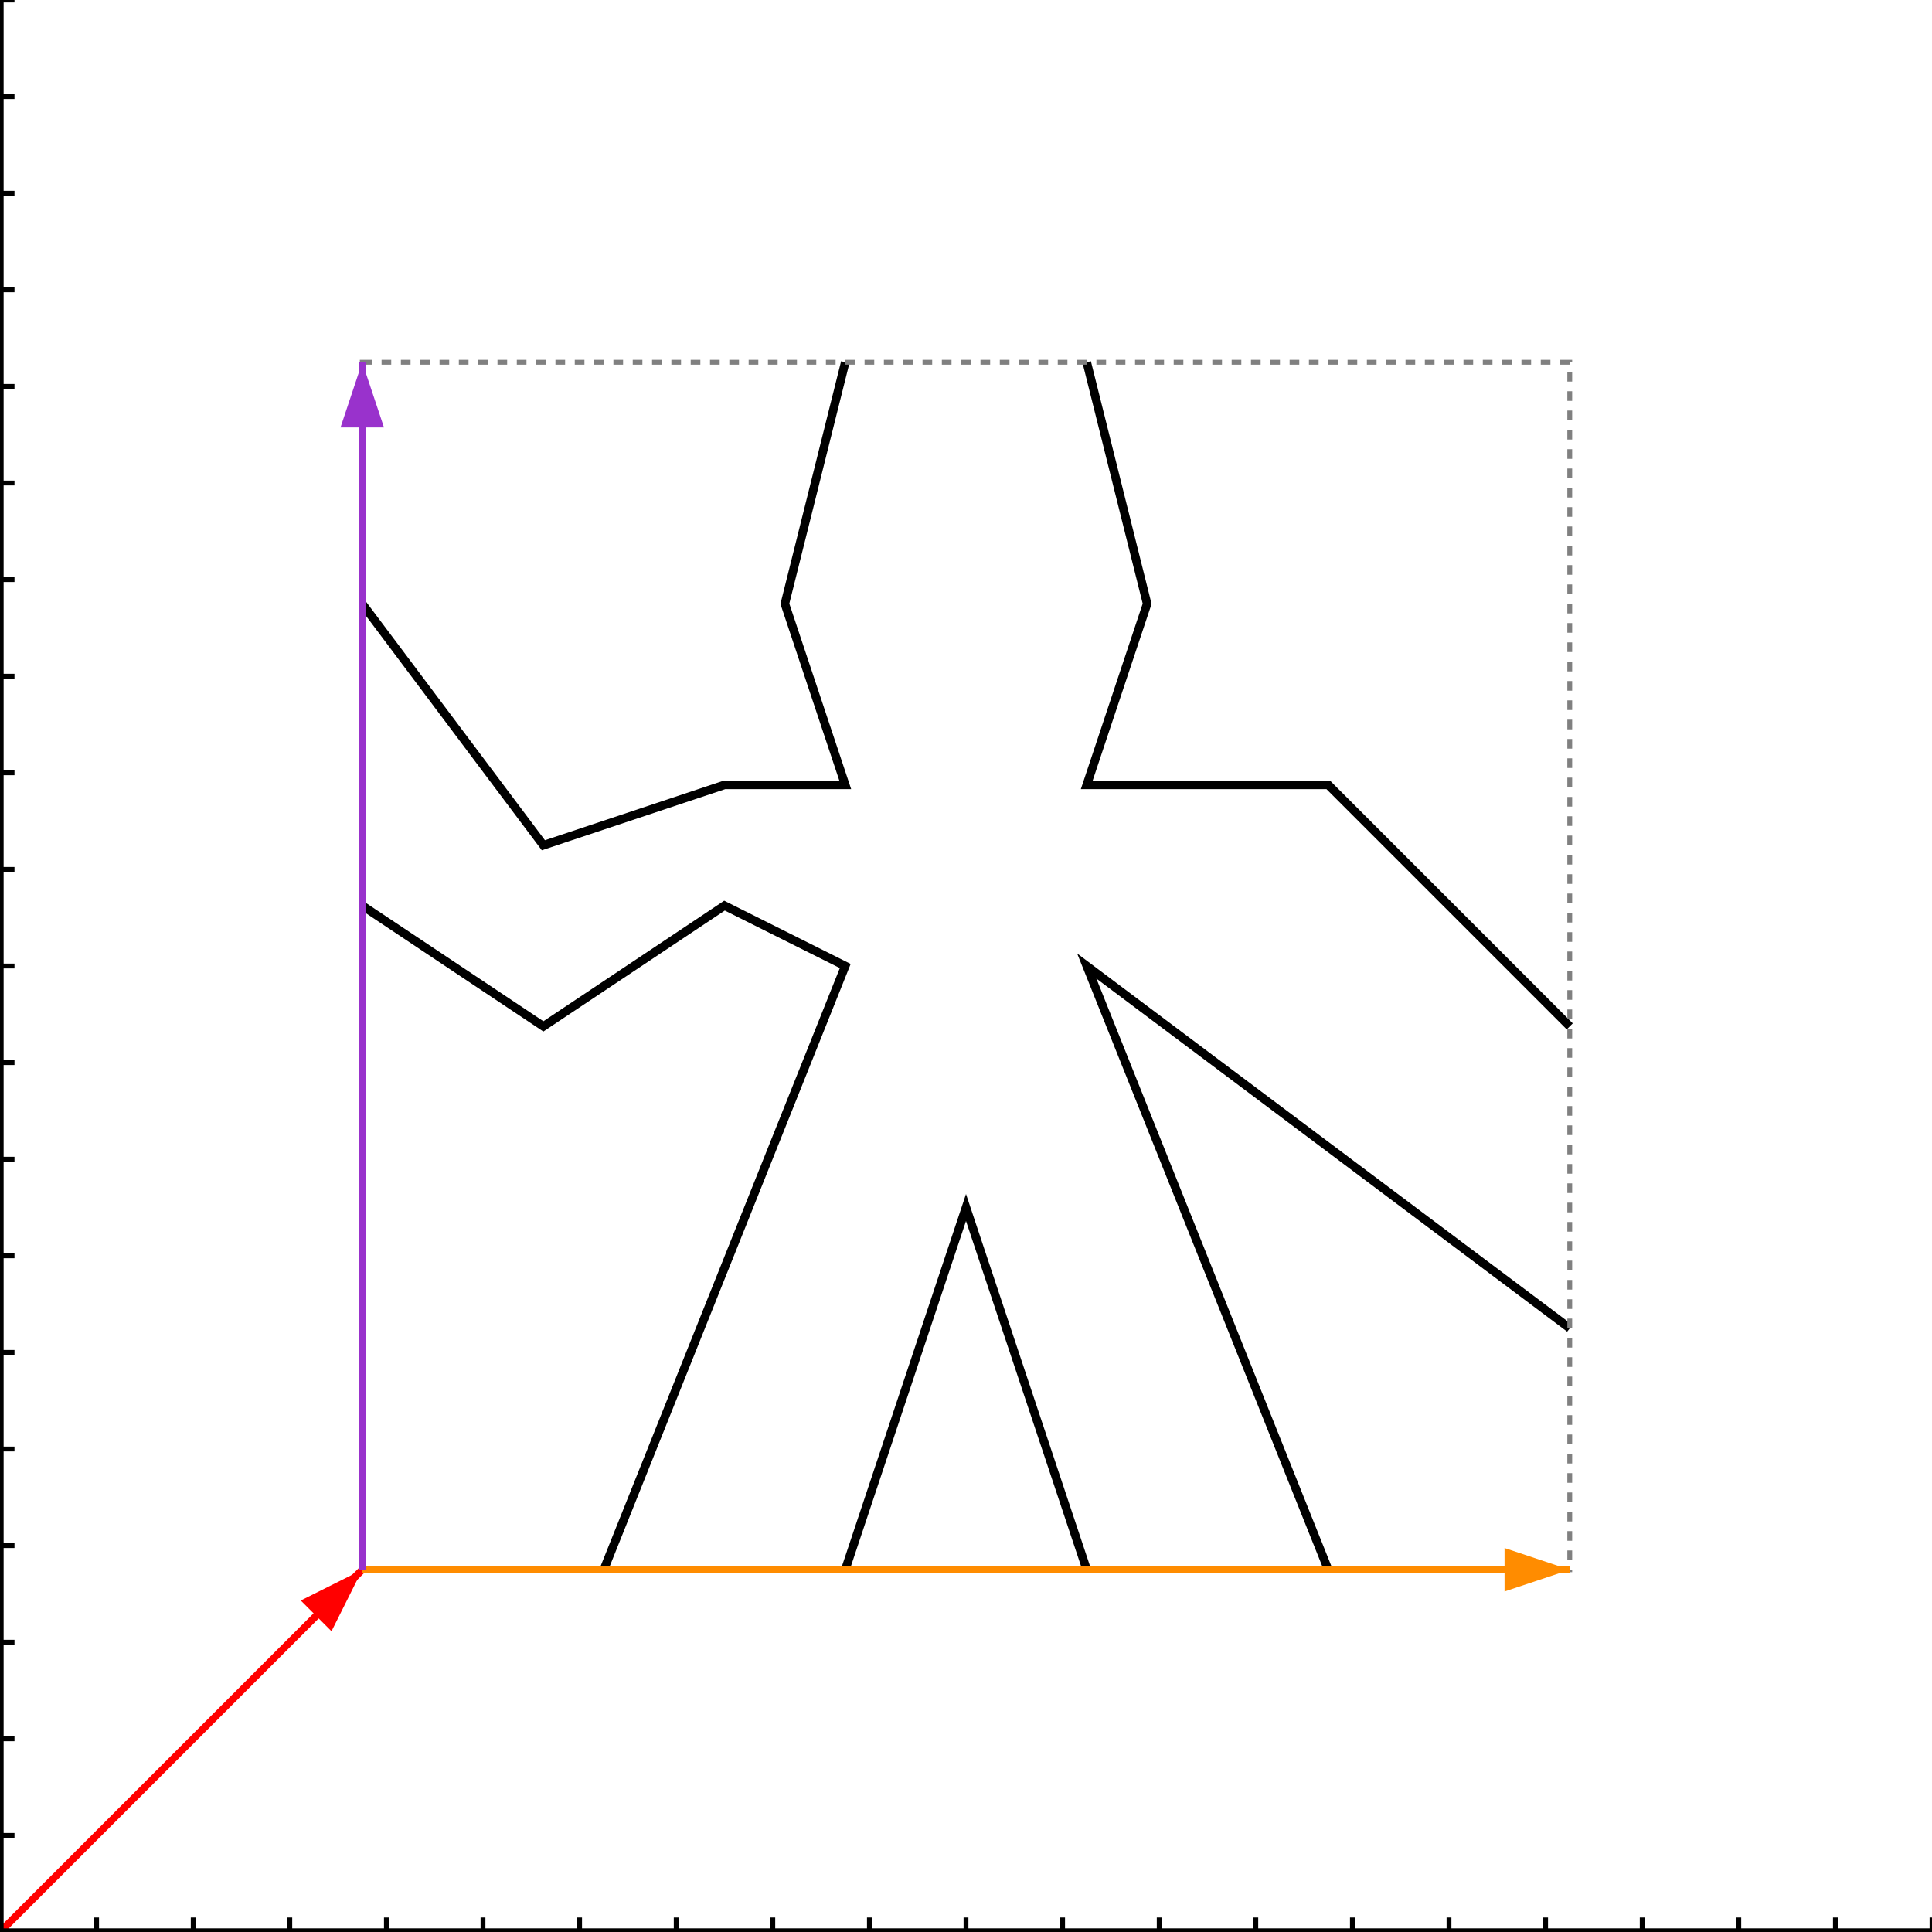
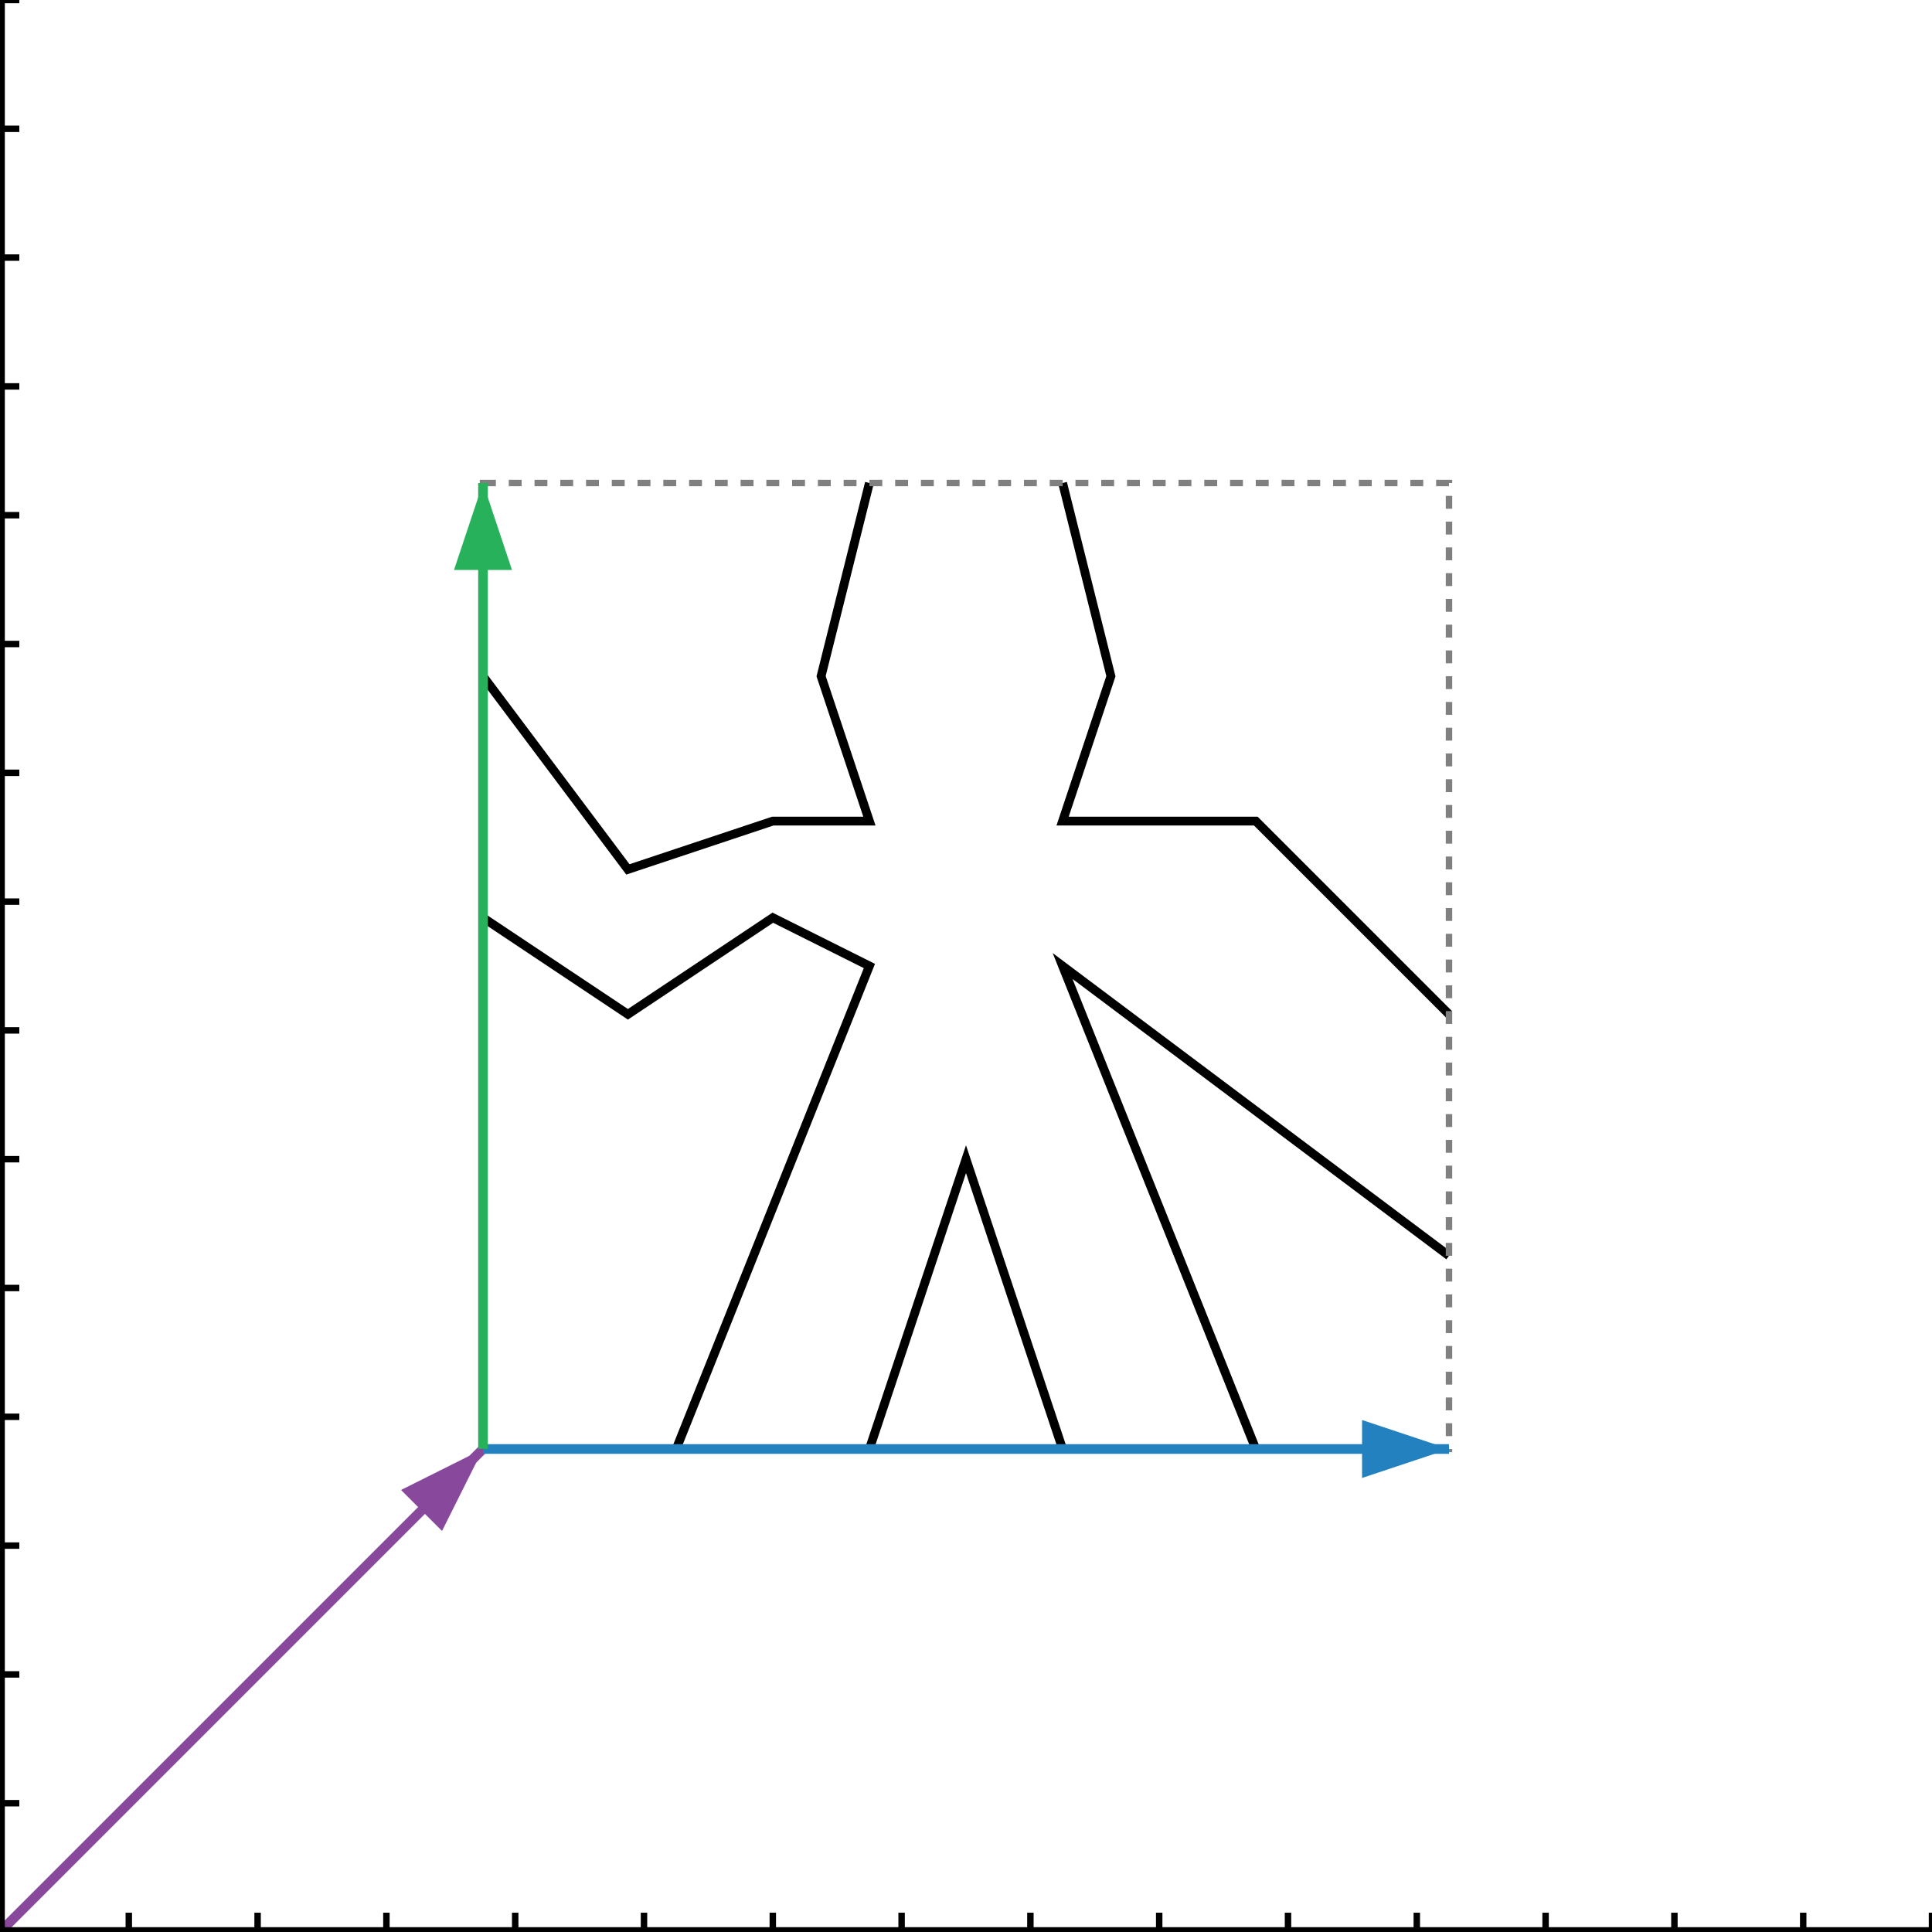
- <svg xmlns="http://www.w3.org/2000/svg" version="1.1" x="0" y="0" width="400" height="400">
+ <svg xmlns="http://www.w3.org/2000/svg" version="1.1" x="0" y="0" width="300" height="300">
  <defs>
    <marker id="a-arrow" markerWidth="10" markerHeight="10" refX="9" refY="3" orient="auto" markerUnits="strokeWidth">
-       <path d="M0,0 L0,6 L9,3 z" fill="#f00" />
+       <path d="M0,0 L0,6 L9,3 z" fill="#88499c" />
    </marker>
    <marker id="b-arrow" markerWidth="10" markerHeight="10" refX="9" refY="3" orient="auto" markerUnits="strokeWidth">
-       <path d="M0,0 L0,6 L9,3 z" fill="#FF8C00" />
+       <path d="M0,0 L0,6 L9,3 z" fill="#2381bf" />
    </marker>
    <marker id="c-arrow" markerWidth="10" markerHeight="10" refX="9" refY="3" orient="auto" markerUnits="strokeWidth">
-       <path d="M0,0 L0,6 L9,3 z" fill="#9932CC" />
+       <path d="M0,0 L0,6 L9,3 z" fill="#27b15b" />
    </marker>
  </defs>
-   <polyline stroke="Black" stroke-width="1.768" fill="None" points="75,187.5 112.5,212.5 150,187.5 175,200 125,325" />
-   <polyline stroke="Black" stroke-width="1.768" fill="None" points="75,125 112.5,175 150,162.5 175,162.5 162.5,125 175,75" />
-   <polyline stroke="Black" stroke-width="1.768" fill="None" points="225,75 237.5,125 225,162.5 275,162.5 325,212.5" />
-   <polyline stroke="Black" stroke-width="1.768" fill="None" points="325,275 225,200 275,325" />
-   <polyline stroke="Black" stroke-width="1.768" fill="None" points="175,325 200,250 225,325" />
-   <polyline stroke="Grey" stroke-width="1" stroke-dasharray="2,2" fill="None" points="75,325 325,325 325,75 75,75 75,325" />
-   <line x1="0" y1="400" x2="75" y2="325" stroke="#f00" stroke-width="1.5" marker-end="url(#a-arrow)" />
-   <line x1="75" y1="325" x2="325" y2="325" stroke="#FF8C00" stroke-width="1.5" marker-end="url(#b-arrow)" />
-   <line x1="75" y1="325" x2="75" y2="75" stroke="#9932CC" stroke-width="1.5" marker-end="url(#c-arrow)" />
-   <line x1="0" y1="400" x2="400" y2="400" stroke="black" stroke-width="1.5" />
-   <line x1="0" y1="0" x2="0" y2="400" stroke="black" stroke-width="1.5" />
-   <line x1="0" y1="400" x2="0" y2="397" stroke="black" stroke-width="1.0" />
-   <line x1="20" y1="400" x2="20" y2="397" stroke="black" stroke-width="1.0" />
-   <line x1="40" y1="400" x2="40" y2="397" stroke="black" stroke-width="1.0" />
-   <line x1="60" y1="400" x2="60" y2="397" stroke="black" stroke-width="1.0" />
-   <line x1="80" y1="400" x2="80" y2="397" stroke="black" stroke-width="1.0" />
-   <line x1="100" y1="400" x2="100" y2="397" stroke="black" stroke-width="1.0" />
-   <line x1="120" y1="400" x2="120" y2="397" stroke="black" stroke-width="1.0" />
-   <line x1="140" y1="400" x2="140" y2="397" stroke="black" stroke-width="1.0" />
-   <line x1="160" y1="400" x2="160" y2="397" stroke="black" stroke-width="1.0" />
-   <line x1="180" y1="400" x2="180" y2="397" stroke="black" stroke-width="1.0" />
-   <line x1="200" y1="400" x2="200" y2="397" stroke="black" stroke-width="1.0" />
-   <line x1="220" y1="400" x2="220" y2="397" stroke="black" stroke-width="1.0" />
-   <line x1="240" y1="400" x2="240" y2="397" stroke="black" stroke-width="1.0" />
-   <line x1="260" y1="400" x2="260" y2="397" stroke="black" stroke-width="1.0" />
-   <line x1="280" y1="400" x2="280" y2="397" stroke="black" stroke-width="1.0" />
-   <line x1="300" y1="400" x2="300" y2="397" stroke="black" stroke-width="1.0" />
-   <line x1="320" y1="400" x2="320" y2="397" stroke="black" stroke-width="1.0" />
-   <line x1="340" y1="400" x2="340" y2="397" stroke="black" stroke-width="1.0" />
-   <line x1="360" y1="400" x2="360" y2="397" stroke="black" stroke-width="1.0" />
-   <line x1="380" y1="400" x2="380" y2="397" stroke="black" stroke-width="1.0" />
-   <line x1="400" y1="400" x2="400" y2="397" stroke="black" stroke-width="1.0" />
-   <line x1="0" y1="400" x2="3" y2="400" stroke="black" stroke-width="1.0" />
-   <line x1="0" y1="380" x2="3" y2="380" stroke="black" stroke-width="1.0" />
-   <line x1="0" y1="360" x2="3" y2="360" stroke="black" stroke-width="1.0" />
-   <line x1="0" y1="340" x2="3" y2="340" stroke="black" stroke-width="1.0" />
-   <line x1="0" y1="320" x2="3" y2="320" stroke="black" stroke-width="1.0" />
+   <polyline stroke="Black" stroke-width="1.369" fill="None" points="75,142.5 97.5,157.5 120,142.5 135,150 105,225" />
+   <polyline stroke="Black" stroke-width="1.369" fill="None" points="75,105 97.5,135 120,127.5 135,127.5 127.5,105 135,75" />
+   <polyline stroke="Black" stroke-width="1.369" fill="None" points="165,75 172.5,105 165,127.5 195,127.5 225,157.5" />
+   <polyline stroke="Black" stroke-width="1.369" fill="None" points="225,195 165,150 195,225" />
+   <polyline stroke="Black" stroke-width="1.369" fill="None" points="135,225 150,180 165,225" />
+   <polyline stroke="Grey" stroke-width="1" stroke-dasharray="2,2" fill="None" points="75,225 225,225 225,75 75,75 75,225" />
+   <line x1="0" y1="300" x2="75" y2="225" stroke="#88499c" stroke-width="1.5" marker-end="url(#a-arrow)" />
+   <line x1="75" y1="225" x2="225" y2="225" stroke="#2381bf" stroke-width="1.5" marker-end="url(#b-arrow)" />
+   <line x1="75" y1="225" x2="75" y2="75" stroke="#27b15b" stroke-width="1.5" marker-end="url(#c-arrow)" />
+   <line x1="0" y1="300" x2="300" y2="300" stroke="black" stroke-width="1.5" />
+   <line x1="0" y1="0" x2="0" y2="300" stroke="black" stroke-width="1.5" />
+   <line x1="0" y1="300" x2="0" y2="297" stroke="black" stroke-width="1.0" />
+   <line x1="20" y1="300" x2="20" y2="297" stroke="black" stroke-width="1.0" />
+   <line x1="40" y1="300" x2="40" y2="297" stroke="black" stroke-width="1.0" />
+   <line x1="60" y1="300" x2="60" y2="297" stroke="black" stroke-width="1.0" />
+   <line x1="80" y1="300" x2="80" y2="297" stroke="black" stroke-width="1.0" />
+   <line x1="100" y1="300" x2="100" y2="297" stroke="black" stroke-width="1.0" />
+   <line x1="120" y1="300" x2="120" y2="297" stroke="black" stroke-width="1.0" />
+   <line x1="140" y1="300" x2="140" y2="297" stroke="black" stroke-width="1.0" />
+   <line x1="160" y1="300" x2="160" y2="297" stroke="black" stroke-width="1.0" />
+   <line x1="180" y1="300" x2="180" y2="297" stroke="black" stroke-width="1.0" />
+   <line x1="200" y1="300" x2="200" y2="297" stroke="black" stroke-width="1.0" />
+   <line x1="220" y1="300" x2="220" y2="297" stroke="black" stroke-width="1.0" />
+   <line x1="240" y1="300" x2="240" y2="297" stroke="black" stroke-width="1.0" />
+   <line x1="260" y1="300" x2="260" y2="297" stroke="black" stroke-width="1.0" />
+   <line x1="280" y1="300" x2="280" y2="297" stroke="black" stroke-width="1.0" />
+   <line x1="300" y1="300" x2="300" y2="297" stroke="black" stroke-width="1.0" />
  <line x1="0" y1="300" x2="3" y2="300" stroke="black" stroke-width="1.0" />
  <line x1="0" y1="280" x2="3" y2="280" stroke="black" stroke-width="1.0" />
  <line x1="0" y1="260" x2="3" y2="260" stroke="black" stroke-width="1.0" />
  <line x1="0" y1="240" x2="3" y2="240" stroke="black" stroke-width="1.0" />
  <line x1="0" y1="220" x2="3" y2="220" stroke="black" stroke-width="1.0" />
  <line x1="0" y1="200" x2="3" y2="200" stroke="black" stroke-width="1.0" />
  <line x1="0" y1="180" x2="3" y2="180" stroke="black" stroke-width="1.0" />
  <line x1="0" y1="160" x2="3" y2="160" stroke="black" stroke-width="1.0" />
  <line x1="0" y1="140" x2="3" y2="140" stroke="black" stroke-width="1.0" />
  <line x1="0" y1="120" x2="3" y2="120" stroke="black" stroke-width="1.0" />
  <line x1="0" y1="100" x2="3" y2="100" stroke="black" stroke-width="1.0" />
  <line x1="0" y1="80" x2="3" y2="80" stroke="black" stroke-width="1.0" />
  <line x1="0" y1="60" x2="3" y2="60" stroke="black" stroke-width="1.0" />
  <line x1="0" y1="40" x2="3" y2="40" stroke="black" stroke-width="1.0" />
  <line x1="0" y1="20" x2="3" y2="20" stroke="black" stroke-width="1.0" />
  <line x1="0" y1="0" x2="3" y2="0" stroke="black" stroke-width="1.0" />
</svg>
